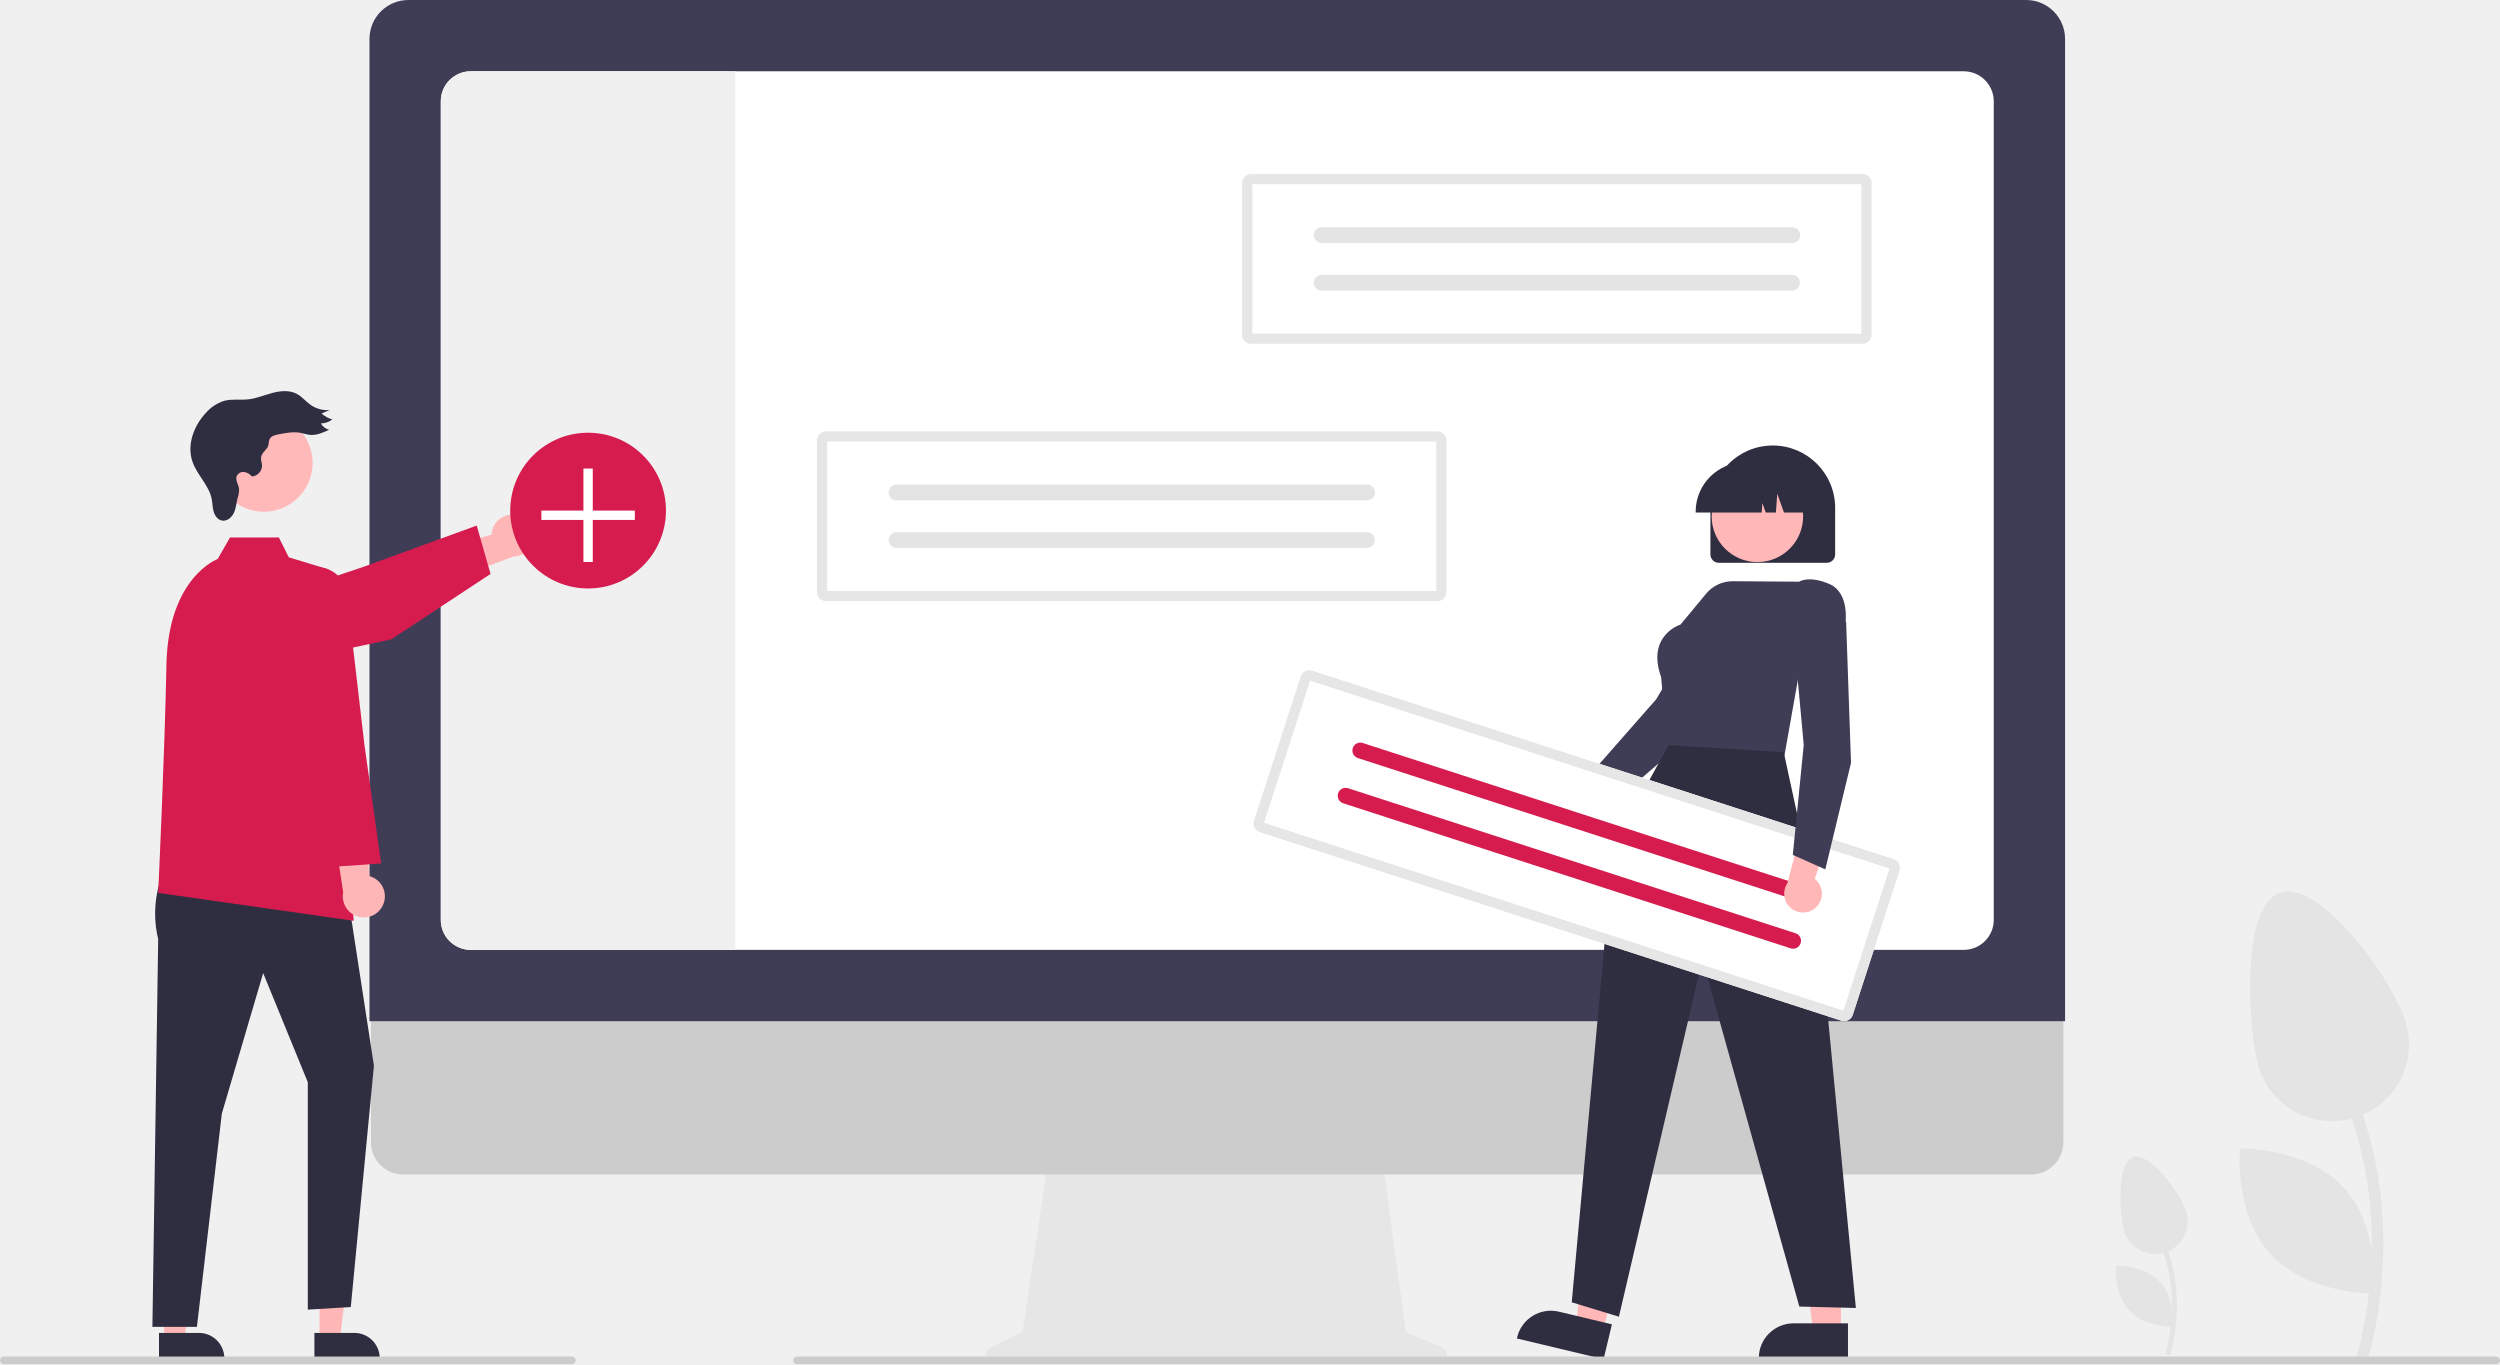
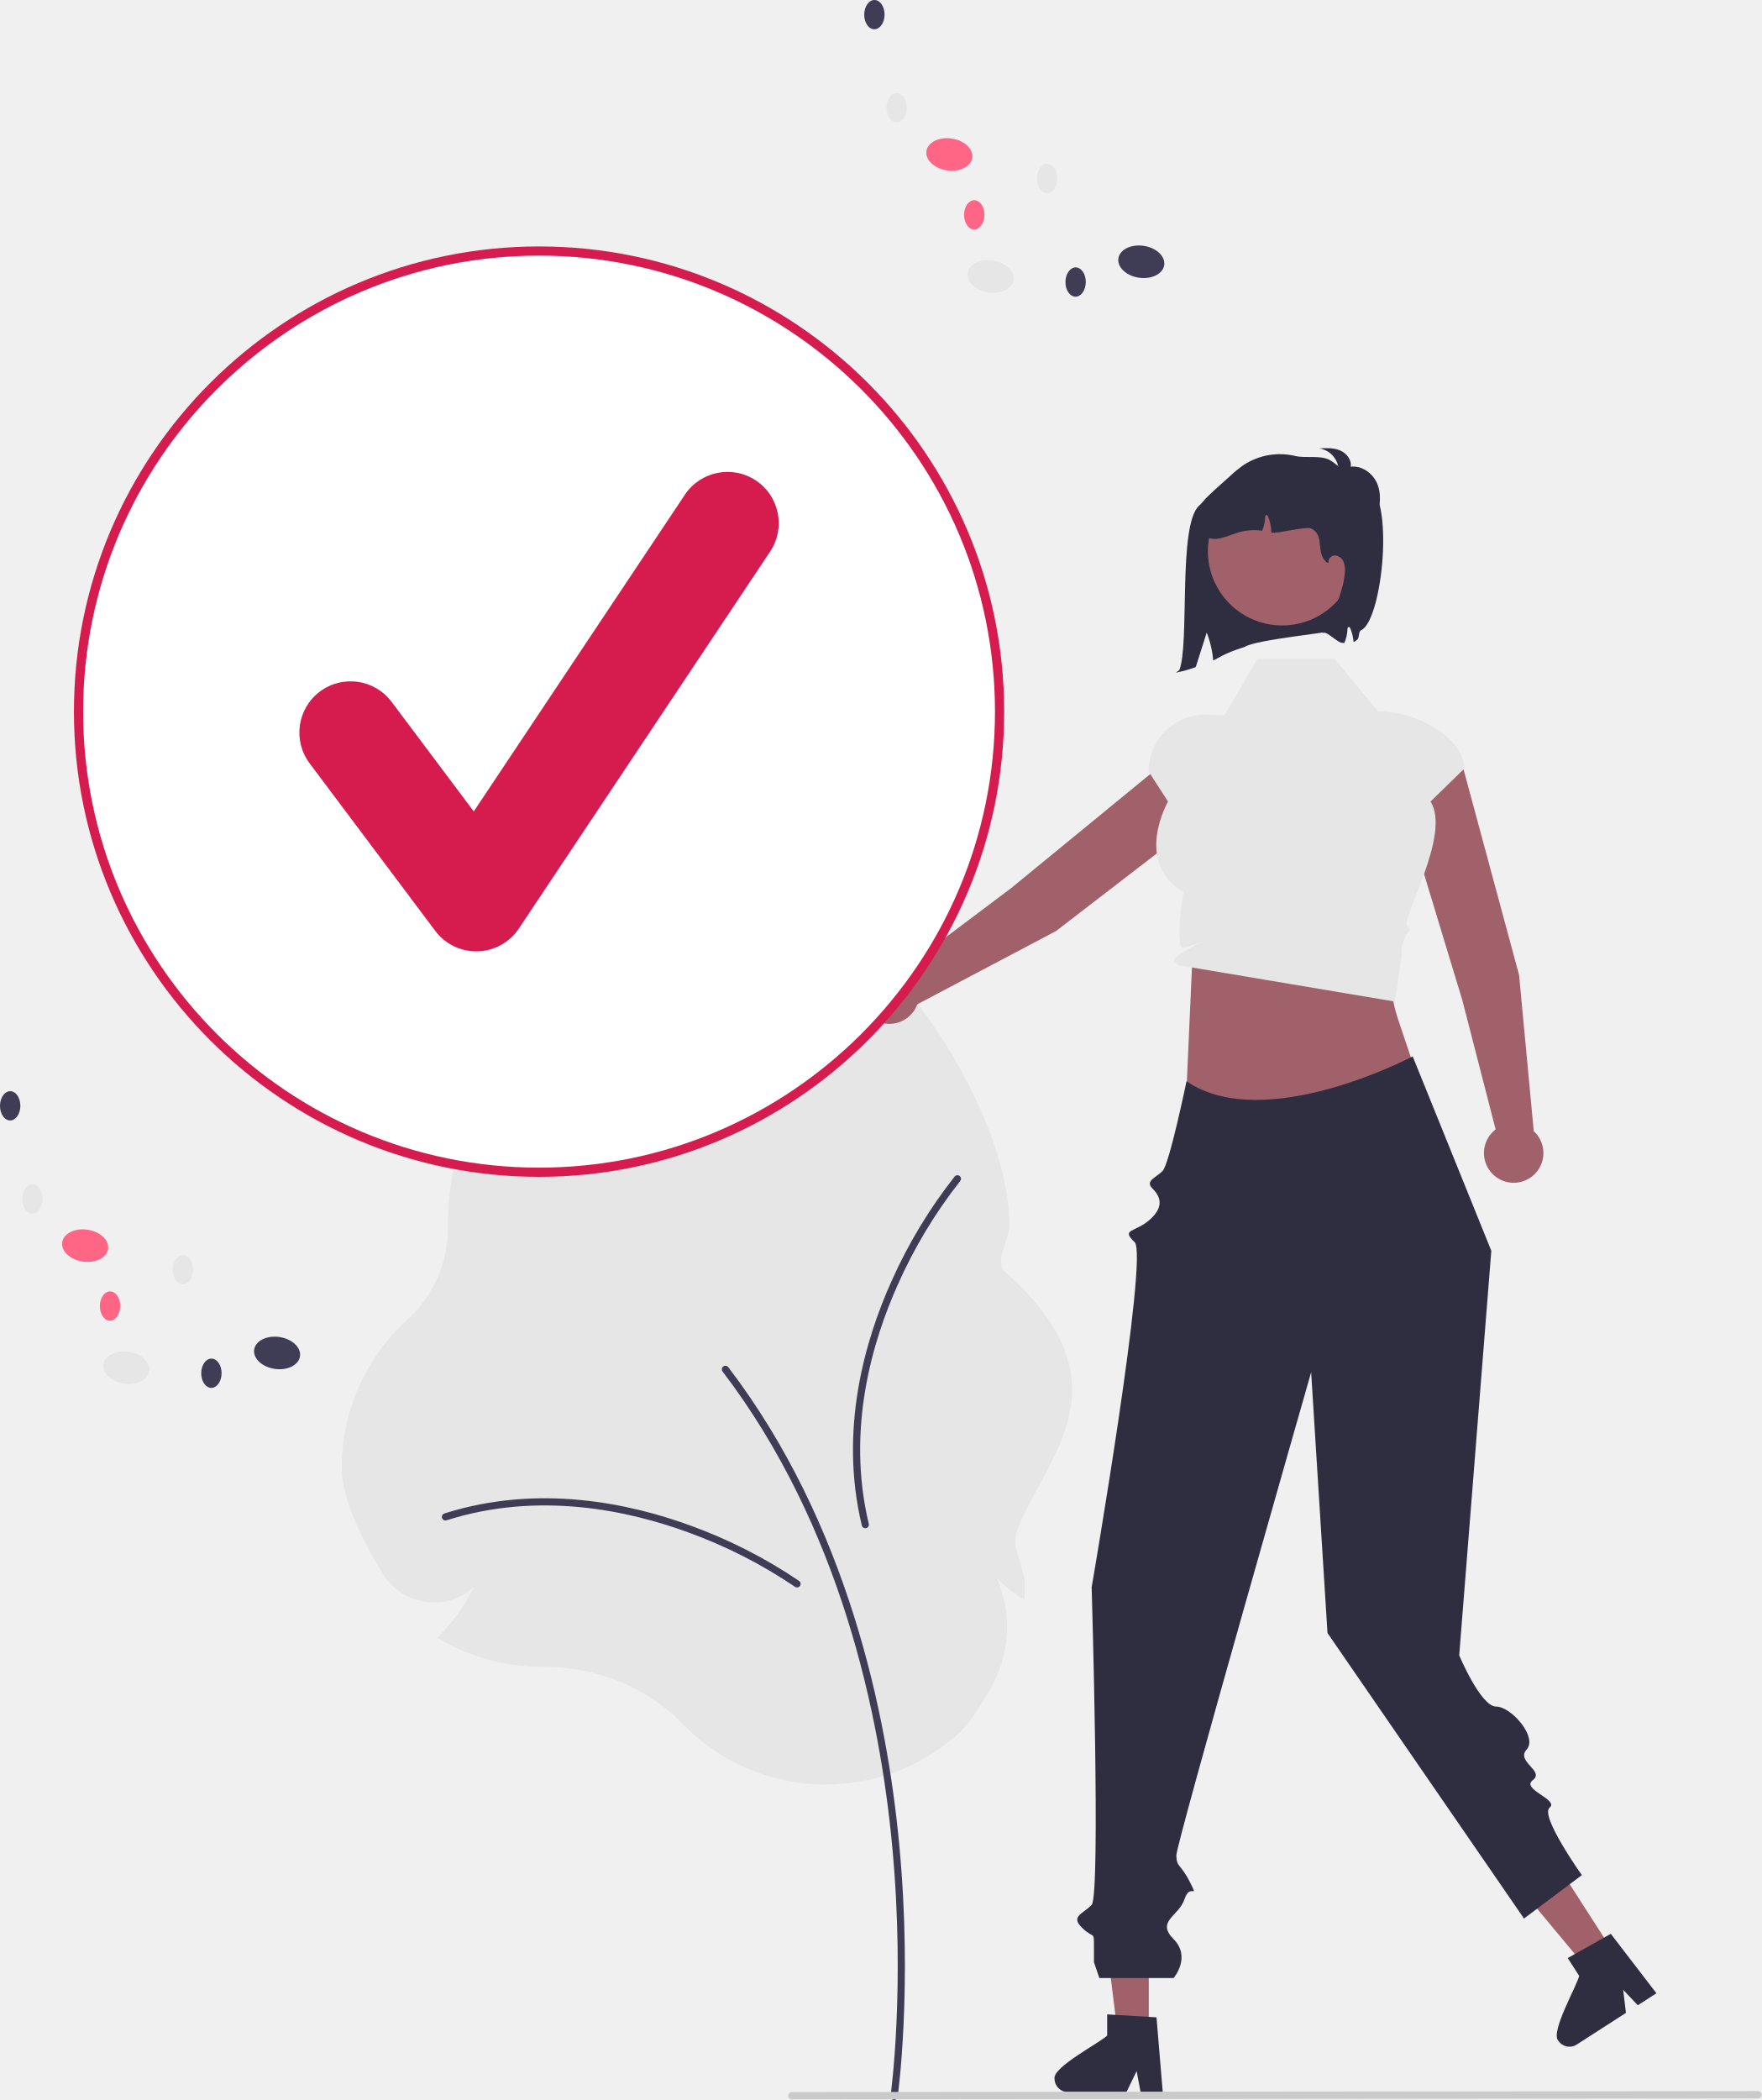
- <svg xmlns="http://www.w3.org/2000/svg" data-name="Layer 1" width="1005.563" height="548.695" viewBox="0 0 1005.563 548.695">
-   <path d="M970.113,720.75c.096-.288,9.414-29.119-7.077-54.845l-1.684,1.079c15.963,24.903,6.956,52.855,6.864,53.134Z" transform="translate(-97.21873 -175.6525)" fill="#e4e4e4" />
-   <path d="M951.243,669.605a13.113,13.113,0,1,0,25.662-5.412c-1.494-7.086-14.164-24.722-21.251-23.228S949.749,662.519,951.243,669.605Z" transform="translate(-97.21873 -175.6525)" fill="#e4e4e4" />
-   <path d="M953.633,702.748c6.324,6.834,17.638,6.649,17.638,6.649s1.06-11.266-5.264-18.1-17.638-6.649-17.638-6.649S947.308,695.914,953.633,702.748Z" transform="translate(-97.21873 -175.6525)" fill="#e4e4e4" />
-   <path d="M1049.489,722.75c.226-.68,22.216-68.718-16.702-129.429l-3.973,2.547c37.672,58.77,16.416,124.733,16.197,125.392Z" transform="translate(-97.21873 -175.6525)" fill="#e4e4e4" />
-   <path d="M1004.958,602.051a30.946,30.946,0,0,0,60.56-12.772c-3.527-16.723-33.426-58.343-50.15-54.816S1001.431,585.328,1004.958,602.051Z" transform="translate(-97.21873 -175.6525)" fill="#e4e4e4" />
-   <path d="M1010.597,680.267c14.925,16.128,41.625,15.69,41.625,15.69s2.502-26.586-12.423-42.714-41.625-15.69-41.625-15.69S995.672,664.139,1010.597,680.267Z" transform="translate(-97.21873 -175.6525)" fill="#e4e4e4" />
-   <path d="M677.315,717.627l-14.592-6.144-10.01-73.151H519.408L508.557,711.184l-13.055,6.527a3.1,3.1,0,0,0,1.387,5.873H676.112A3.1,3.1,0,0,0,677.315,717.627Z" transform="translate(-97.21873 -175.6525)" fill="#e6e6e6" />
-   <path d="M914.206,648.064H259.377a12.973,12.973,0,0,1-12.944-12.973V542.751h680.718v92.34A12.974,12.974,0,0,1,914.206,648.064Z" transform="translate(-97.21873 -175.6525)" fill="#ccc" />
-   <path d="M927.835,586.393h-682V191.292a15.657,15.657,0,0,1,15.64-15.639H912.195A15.657,15.657,0,0,1,927.835,191.292Z" transform="translate(-97.21873 -175.6525)" fill="#3f3d56" />
-   <path d="M887.106,204.328h-600.54a12.065,12.065,0,0,0-12.05,12.06v329.27a12.065,12.065,0,0,0,12.05,12.06h600.54a12.072,12.072,0,0,0,12.05-12.06v-329.27A12.072,12.072,0,0,0,887.106,204.328Z" transform="translate(-97.21873 -175.6525)" fill="#fff" />
-   <path d="M393.016,204.328v353.39H286.566a12.065,12.065,0,0,1-12.05-12.06v-329.27a12.065,12.065,0,0,1,12.05-12.06Z" transform="translate(-97.21873 -175.6525)" fill="#f0f0f0" />
-   <path d="M305.196,382.849a8.406,8.406,0,0,0-10.263,7.799l-28.653,8.447,11.862,10.014,25.391-9.557a8.452,8.452,0,0,0,1.663-16.703Z" transform="translate(-97.21873 -175.6525)" fill="#ffb6b6" />
-   <path d="M189.424,446.424a11.952,11.952,0,0,1-3.808-23.276l58.064-19.6,45.292-16.5,5.558,19.455-39.984,26.347-62.624,13.311A12.025,12.025,0,0,1,189.424,446.424Z" transform="translate(-97.21873 -175.6525)" fill="#d61c4e" />
-   <polygon points="128.541 538.792 136.693 538.792 140.572 507.347 128.539 507.347 128.541 538.792" fill="#ffb6b6" />
-   <path d="M223.68,711.783l16.055-.001h.001A10.232,10.232,0,0,1,249.967,722.014v.332l-26.287.001Z" transform="translate(-97.21873 -175.6525)" fill="#2f2e41" />
-   <polygon points="66.033 538.792 74.185 538.792 78.064 507.347 66.032 507.347 66.033 538.792" fill="#ffb6b6" />
-   <path d="M161.172,711.783l16.055-.001h.001A10.232,10.232,0,0,1,187.46,722.014v.332l-26.287.001Z" transform="translate(-97.21873 -175.6525)" fill="#2f2e41" />
-   <path d="M163.171,525.829a43.784,43.784,0,0,0-2.327,27.549l-2.327,155.984h17.905l10.024-85.782,16.624-56.523,17.954,43.888v91.471l17.289-1.034,9.31-97.086-10.64-69.157Z" transform="translate(-97.21873 -175.6525)" fill="#2f2e41" />
-   <path d="M228.671,404.471l-15.294-4.655-3.99-7.98H189.741l-4.959,8.645s-19.949,7.315-20.614,42.558-3.325,91.767-3.325,91.767l78.661,11.214Z" transform="translate(-97.21873 -175.6525)" fill="#d61c4e" />
-   <path d="M251.254,539.709A8.406,8.406,0,0,0,245.759,528.049l-2.306-29.783-12.261,9.521,4.069,26.823a8.452,8.452,0,0,0,15.992,5.099Z" transform="translate(-97.21873 -175.6525)" fill="#ffb6b6" />
-   <path d="M230.334,524.358l-17.458-44.588V415.748a11.951,11.951,0,0,1,23.821-1.385l7.1,60.871L250.52,522.966Z" transform="translate(-97.21873 -175.6525)" fill="#d61c4e" />
-   <circle cx="106.114" cy="186.2" r="19.632" fill="#ffb9b9" />
-   <path d="M204.618,355.885c-.919,1.179-2.178,2.244-2.38,3.725-.15,1.097.33,2.182.375,3.288a4.388,4.388,0,0,1-4.102,4.393,4.868,4.868,0,0,0-3.133-1.792,2.891,2.891,0,0,0-2.977,1.72c-.583,1.647.766,3.32.983,5.053a10.452,10.452,0,0,1-.612,3.766c-.497,1.989-.63,4.093-1.503,5.949s-2.813,3.451-4.822,3.041c-1.689-.345-2.832-1.981-3.305-3.639s-.451-3.416-.793-5.106c-1.111-5.491-5.837-9.559-7.691-14.845-2.376-6.773.478-14.521,5.398-19.749a16.076,16.076,0,0,1,7.489-4.849c3.066-.781,6.307-.22,9.452-.553,3.364-.357,6.526-1.724,9.795-2.593s6.921-1.196,9.893.42c2.073,1.127,3.574,3.071,5.505,4.427a11.548,11.548,0,0,0,7.587,2.031l-3.21,1.403a10.311,10.311,0,0,0,4.325,2.369,7.48,7.48,0,0,1-4.609,1.618,5.264,5.264,0,0,0,3.316,2.55c-2.438,1.144-5.026,2.317-7.706,2.059-1.313-.126-2.568-.593-3.865-.833-2.765-.512-5.604.019-8.365.548-1.45.278-3.23.545-3.962,1.939C205.091,353.386,205.557,354.68,204.618,355.885Z" transform="translate(-97.21873 -175.6525)" fill="#2f2e41" />
-   <circle cx="236.547" cy="205.371" r="31.32" fill="#d61c4e" />
-   <polygon points="255.339 205.371 238.427 205.371 238.427 188.458 234.668 188.458 234.668 205.371 217.755 205.371 217.755 209.129 234.668 209.129 234.668 226.042 238.427 226.042 238.427 209.129 255.339 209.129 255.339 205.371" fill="#fff" />
-   <path d="M600.474,245.661a3.647,3.647,0,0,0-3.643,3.643v60.998a3.647,3.647,0,0,0,3.643,3.643H846.377a3.647,3.647,0,0,0,3.643-3.643v-60.998a3.647,3.647,0,0,0-3.643-3.643Z" transform="translate(-97.21873 -175.6525)" fill="#fff" />
-   <path d="M600.474,245.661a3.647,3.647,0,0,0-3.643,3.643v60.998a3.647,3.647,0,0,0,3.643,3.643H846.377a3.647,3.647,0,0,0,3.643-3.643v-60.998a3.647,3.647,0,0,0-3.643-3.643Z" transform="translate(-97.21873 -175.6525)" fill="#e6e6e6" />
-   <path d="M600.93,309.847H845.921V249.759H600.93Z" transform="translate(-97.21873 -175.6525)" fill="#fff" />
-   <path d="M628.784,267.053a3.188,3.188,0,0,0,0,6.375H818.058a3.188,3.188,0,1,0,.003-6.375H628.784Z" transform="translate(-97.21873 -175.6525)" fill="#e4e4e4" />
-   <path d="M628.784,286.178a3.188,3.188,0,0,0,0,6.375H818.058a3.188,3.188,0,0,0,.014-6.375h-189.288Z" transform="translate(-97.21873 -175.6525)" fill="#e4e4e4" />
-   <path d="M429.474,349.161a3.647,3.647,0,0,0-3.643,3.643v60.998a3.647,3.647,0,0,0,3.643,3.643H675.377a3.647,3.647,0,0,0,3.643-3.643v-60.998a3.647,3.647,0,0,0-3.643-3.643Z" transform="translate(-97.21873 -175.6525)" fill="#fff" />
-   <path d="M429.474,349.161a3.647,3.647,0,0,0-3.643,3.643v60.998a3.647,3.647,0,0,0,3.643,3.643H675.377a3.647,3.647,0,0,0,3.643-3.643v-60.998a3.647,3.647,0,0,0-3.643-3.643Z" transform="translate(-97.21873 -175.6525)" fill="#e6e6e6" />
-   <path d="M429.93,413.347H674.921V353.259H429.93Z" transform="translate(-97.21873 -175.6525)" fill="#fff" />
-   <path d="M457.784,370.553a3.188,3.188,0,0,0,0,6.375H647.058a3.188,3.188,0,1,0,.003-6.375H457.784Z" transform="translate(-97.21873 -175.6525)" fill="#e4e4e4" />
-   <path d="M457.784,389.678a3.188,3.188,0,0,0,0,6.375H647.058a3.188,3.188,0,0,0,.014-6.375h-189.288Z" transform="translate(-97.21873 -175.6525)" fill="#e4e4e4" />
-   <path d="M729.211,512.874a7.536,7.536,0,0,0,6.404-9.619l21.793-15.566-12.988-5.001-18.704,15.549a7.577,7.577,0,0,0,3.494,14.638Z" transform="translate(-97.21873 -175.6525)" fill="#ffb7b7" />
-   <path d="M741.31,502.622l-7.23-12.348.154-.175,29.17-33.209,22.648-38.623,19.667,2.507.29,5.945-.059.089L774.704,473.777l-.033.028Z" transform="translate(-97.21873 -175.6525)" fill="#3f3d56" />
-   <polygon points="740.467 535.914 729.346 535.913 724.054 493.014 740.469 493.015 740.467 535.914" fill="#ffb7b7" />
-   <path d="M840.523,722.347l-35.862-.001v-.454a13.959,13.959,0,0,1,13.958-13.958H818.62l21.903.001Z" transform="translate(-97.21873 -175.6525)" fill="#2f2e41" />
-   <polygon points="644.748 535.55 633.93 532.967 638.746 490.012 654.712 493.824 644.748 535.55" fill="#ffb7b7" />
-   <path d="M742.222,722.347l-34.881-8.329.105-.441a13.959,13.959,0,0,1,16.818-10.335l.001 0,21.304,5.087Z" transform="translate(-97.21873 -175.6525)" fill="#2f2e41" />
-   <path d="M785.191,398.654V379.933a25.086,25.086,0,0,1,50.173,0v18.721a3.374,3.374,0,0,1-3.37,3.37h-43.433A3.374,3.374,0,0,1,785.191,398.654Z" transform="translate(-97.21873 -175.6525)" fill="#2f2e41" />
-   <circle cx="706.868" cy="207.695" r="18.392" fill="#ffb7b7" />
-   <path d="M779.256,381.431a19.867,19.867,0,0,1,19.844-19.844h3.744a19.867,19.867,0,0,1,19.844,19.844v.374h-7.913l-2.699-7.557-.54,7.557h-4.089l-1.362-3.813-.272,3.813H779.256Z" transform="translate(-97.21873 -175.6525)" fill="#2f2e41" />
-   <path d="M814.815,480.421l-46.83-1.782-2.618-30.637c-2.019-5.608-2.052-10.423-.097-14.31a14.324,14.324,0,0,1,7.908-6.835l10.247-12.376a13.947,13.947,0,0,1,10.83-5.048l26.623.182c.642-.386,4.535-2.364,12.212.964,8.327,3.61,6.393,16.147,6.373,16.273l-.019.118-.091.077-17.71,14.914Z" transform="translate(-97.21873 -175.6525)" fill="#3f3d56" />
-   <polygon points="671.139 299.694 648.988 340.08 632.194 523.817 651.169 529.612 684.756 385.882 723.736 525.534 746.481 526.103 730.994 364.944 717.46 302.548 671.139 299.694" fill="#2f2e41" />
-   <path d="M624.995,445.41a3.647,3.647,0,0,0-4.589,2.342L601.596,505.778a3.647,3.647,0,0,0,2.342,4.589L837.857,586.196a3.647,3.647,0,0,0,4.589-2.342l18.81-58.025a3.647,3.647,0,0,0-2.342-4.589Z" transform="translate(-97.21873 -175.6525)" fill="#fff" />
-   <path d="M624.995,445.41a3.647,3.647,0,0,0-4.589,2.342L601.596,505.778a3.647,3.647,0,0,0,2.342,4.589L837.857,586.196a3.647,3.647,0,0,0,4.589-2.342l18.81-58.025a3.647,3.647,0,0,0-2.342-4.589Z" transform="translate(-97.21873 -175.6525)" fill="#e6e6e6" />
-   <path d="M605.635,506.609l233.053,75.548,18.529-57.159-233.053-75.548Z" transform="translate(-97.21873 -175.6525)" fill="#fff" />
-   <path d="M645.328,474.49a3.188,3.188,0,0,0-1.966,6.065l180.05,58.366a3.188,3.188,0,1,0,1.969-6.064l-.003-.001Z" transform="translate(-97.21873 -175.6525)" fill="#d61c4e" />
-   <path d="M639.431,492.683a3.188,3.188,0,0,0-1.966,6.065L817.514,557.114a3.188,3.188,0,0,0,1.979-6.06l-.014-.004Z" transform="translate(-97.21873 -175.6525)" fill="#d61c4e" />
-   <path d="M827.539,540.728a7.536,7.536,0,0,0-.397-11.549l8.648-25.347-13.47,3.5-6.147,23.533a7.577,7.577,0,0,0,11.366,9.863Z" transform="translate(-97.21873 -175.6525)" fill="#ffb7b7" />
-   <path d="M831.402,525.347,818.333,519.521l4.391-44.216-4.087-44.586,17.446-9.418,3.698,4.663.004.106,1.96,56.38-.01.043Z" transform="translate(-97.21873 -175.6525)" fill="#3f3d56" />
-   <path d="M1101.255,724.347l-683.448,0a1.567,1.567,0,0,1-1.539-1.134,1.529,1.529,0,0,1,1.477-1.919l683.385,0a1.615,1.615,0,0,1,1.616,1.194A1.528,1.528,0,0,1,1101.255,724.347Z" transform="translate(-97.21873 -175.6525)" fill="#ccc" />
-   <path d="M327.255,724.347l-228.448,0a1.567,1.567,0,0,1-1.539-1.134,1.529,1.529,0,0,1,1.477-1.919l228.385,0a1.615,1.615,0,0,1,1.616,1.194A1.528,1.528,0,0,1,327.255,724.347Z" transform="translate(-97.21873 -175.6525)" fill="#ccc" />
+ <svg xmlns="http://www.w3.org/2000/svg" data-name="Layer 1" width="574.903" height="685.123" viewBox="0 0 574.903 685.123">
+   <path d="M535.214,669.761C523.774,657.964,507.197,651.198,489.732,651.198l-.674.002a64.944,64.944,0,0,1-32.739-8.841l-1.034-.603.833-.858a63.301,63.301,0,0,0,11.163-15.805,19.141,19.141,0,0,1-15.448,4.99,19.6,19.6,0,0,1-14.389-9.216c-6.104-9.904-13.38-23.957-13.38-34.662a65.142,65.142,0,0,1,21.252-48.069,40.565,40.565,0,0,0,13.4-30.246l-.003-.811a92.001,92.001,0,0,1,2.731-22.263l.184-.735.757.026a62.195,62.195,0,0,0,14.543-1.218,49.089,49.089,0,0,1-13.043-3.469l-.814-.329.276-.834c19.04-11.789,62.02-5.684,86.966-62.76,20.228-46.281,91.6,41.084,91.6,91.583,0,5.153-5.1,11.962-1.282,15.368,41.267,36.816,12.793,60.458,3.816,84.246-2.13,5.644,2.488,11.84,2.488,17.947,0,1.036-.026,2.106-.079,3.179l-.079,1.65-1.376-.916a45.575,45.575,0,0,1-7.526-6.173,39.718,39.718,0,0,1-1.26,34.289c-4.325,8.162-8.509,14.006-12.435,17.367a64.93,64.93,0,0,1-88.969-4.275Z" transform="translate(-312.5483 -107.4383)" fill="#e6e6e6" />
+   <path d="M604.304,792.562a1.169,1.169,0,0,0,1.156-1.004c.05-.349,4.914-35.429.545-82.053-4.034-43.058-16.99-105.076-55.801-156.011a1.169,1.169,0,1,0-1.859,1.417c38.475,50.495,51.327,112.058,55.333,154.812,4.343,46.352-.483,81.159-.532,81.505a1.17,1.17,0,0,0,1.159,1.334Z" transform="translate(-312.5483 -107.4383)" fill="#3f3d56" />
+   <path d="M572.632,625.34a1.169,1.169,0,0,0,.688-2.114,161.099,161.099,0,0,0-35.565-18.104c-19.622-7.184-49.46-13.696-80.177-3.92a1.169,1.169,0,1,0,.709,2.227c30.088-9.575,59.385-3.171,78.664,3.888a158.452,158.452,0,0,1,34.994,17.8A1.164,1.164,0,0,0,572.632,625.34Z" transform="translate(-312.5483 -107.4383)" fill="#3f3d56" />
+   <path d="M626.129,492.1a1.169,1.169,0,0,0-2.059-.839,161.099,161.099,0,0,0-20.619,34.169c-8.578,19.053-17.222,48.345-9.684,79.687a1.169,1.169,0,1,0,2.273-.547c-7.384-30.7,1.114-59.459,9.543-78.18a158.452,158.452,0,0,1,20.274-33.622A1.164,1.164,0,0,0,626.129,492.1Z" transform="translate(-312.5483 -107.4383)" fill="#3f3d56" />
+   <path d="M851.583,791.324H758.534l-.4-.726c-1.19-2.158-2.338-4.444-3.412-6.793-9.585-20.519-13.636-43.988-17.21-64.693L734.821,703.505a9.636,9.636,0,0,1,15.169-9.427q21.211,15.435,42.439,30.839c5.358,3.899,11.478,8.411,17.339,13.288.565-2.746,1.157-5.501,1.748-8.217a9.643,9.643,0,0,1,17.61-3.045l10.887,17.491c7.94,12.773,14.949,25.36,13.521,38.936a2.122,2.122,0,0,1-.037.493,30.693,30.693,0,0,1-1.58,6.536Z" transform="translate(-312.5483 -107.4383)" fill="#f0f0f0" />
+   <path d="M808.232,425.513l-17.958-66.467a11.113,11.113,0,0,0-13.48-7.834l0,0a11.113,11.113,0,0,0-7.843,14.092l20.77,68.471,10.867,42.138a9.698,9.698,0,1,0,12.434.555Z" transform="translate(-312.5483 -107.4383)" fill="#a0616a" />
+   <path d="M657.122,411.198l54.563-41.991a11.113,11.113,0,0,0,2.089-15.451l0,0a11.113,11.113,0,0,0-16.02-1.863L642.414,397.249l-34.788,26.143a9.698,9.698,0,1,0,4.238,11.702Z" transform="translate(-312.5483 -107.4383)" fill="#a0616a" />
+   <path d="M701.593,420.851l-2.405,53.714,75.516-16.413c-6.428-21.584-10.798-25.265-5.968-40.286Z" transform="translate(-312.5483 -107.4383)" fill="#a0616a" />
+   <path d="M748.026,322.378H722.863l-10.806,18.491-5.149-.284a18.55,18.55,0,0,0-19.573,18.522v0l6.344,9.833s-11.346,19.773,4.998,29.501c0,0-2.915,18.328,0,18.131s9.629-3.927,2.915-.197-6.213,4.231-5.345,5.1l.869.869L767.717,434.198s2.065-13.686,2.288-16.128-1.27,3.527.223-2.441,3.73-3.73,1.492-5.968,14.501-29.966,7.624-40.721l11.027-10.755v0c0-10.317-16.57-18.68-26.887-18.68h-1.322Z" transform="translate(-312.5483 -107.4383)" fill="#e6e6e6" />
+   <polygon points="374.852 663.178 364.667 663.178 359.822 623.895 374.853 623.896 374.852 663.178" fill="#a0616a" />
+   <path d="M656.661,785.643a4.332,4.332,0,0,0,4.304,4.313H680.137l.594-1.231,2.712-5.596,1.05,5.596.232,1.231h7.231l-.103-1.24-1.928-23.123-2.522-.155-10.899-.646-2.677-.164v6.904C671.795,773.694,655.852,781.864,656.661,785.643Z" transform="translate(-312.5483 -107.4383)" fill="#2f2e41" />
+   <polygon points="526.21 636.502 517.645 642.012 492.317 611.596 504.959 603.465 526.21 636.502" fill="#a0616a" />
+   <path d="M821.037,773.209a4.332,4.332,0,0,0,5.953,1.298l16.124-10.372-.166-1.357-.747-6.173,3.911,4.138.862.91,6.082-3.912-.758-.987-14.132-18.403-2.205,1.234-9.515,5.354-2.34,1.311,3.735,5.806C827.3,754.971,818.312,770.468,821.037,773.209Z" transform="translate(-312.5483 -107.4383)" fill="#2f2e41" />
+   <path d="M886.267,792.042l-315.358.307a1.191,1.191,0,0,1,0-2.381l315.358-.307a1.191,1.191,0,0,1,0,2.381Z" transform="translate(-312.5483 -107.4383)" fill="#cacaca" />
+   <path d="M773.52,452.085s-48.271,25.533-73.803,8.113c0,0-5.585,27.05-7.823,29.288s-5.804,3.213-3.275,5.71,3.937,5.868-.87,10.151-9.6,2.924-4.966,7.333-14.016,112.584-14.016,112.584,2.984,100.598,0,103.64-6.973,3.724-3.113,7.486,3.859.844,3.859,6.034v5.189l1.766,5.158H695.502s5.846-6.791,0-12.688,1.779-7.512,3.562-13.046,4.767.434,1.783-5.534-4.417-4.833-4.447-8.758,43.986-157.607,43.986-157.607l5.331,85.061,64.125,93.156,18.875-14.156s-13.742-19.345-10.529-22.005-9.471-5.995-5.471-8.995-5.629-6.023-2-10-5-14-10-14-12.017-16.708-12.017-16.708l10.475-131.992Z" transform="translate(-312.5483 -107.4383)" fill="#2f2e41" />
+   <path d="M722.357,268.084c-.341.449-3.063.207-6.336-.271-6.471-.945-7.353.178-12.191,4.578-7.008,6.374-3.023,45.253-6.467,53.677l-1.113.82a40.018,40.018,0,0,0,6.479-1.813c1.189-3.752,2.381-7.515,3.581-11.264a32.988,32.988,0,0,1,2.115,9.097c1.666-.657,3.322-2.263,10.282-4.416,3.505-2.378,28.862-4.768,32.121-5.814C759.104,284.528,745.772,273.145,722.357,268.084Z" transform="translate(-312.5483 -107.4383)" fill="#2f2e41" />
+   <circle cx="418.37" cy="179.82" r="24.231" fill="#a0616a" />
+   <path d="M746.174,265.948a10.824,10.824,0,0,1-3.873-1.358,3.682,3.682,0,0,1-1.763-3.485c.299-1.722,2.245-2.75,3.989-2.645a10.85,10.85,0,0,1,4.808,1.946,7.453,7.453,0,0,0-6.349-6.679c2.294-.124,4.679-.233,6.8.65s3.889,3.067,3.506,5.332c3.566-.459,7.083,2.025,8.556,5.306s1.18,7.133.004,10.531a3.719,3.719,0,0,1-1.864,2.464c-1.2.456-2.492-.308-3.532-1.061a84.448,84.448,0,0,1-14.729-13.603" transform="translate(-312.5483 -107.4383)" fill="#2f2e41" />
+   <path d="M756.739,313.02c-1.027.484-.492,2.283-1.291,3.089a3.281,3.281,0,0,1-1.224.761,14.726,14.726,0,0,0-1.037-4.372c-.104-.254-.276-.537-.545-.515-.313.037-.395.448-.403.753a12.641,12.641,0,0,1-.992,4.409c-.007.015-.015.037-.022.052-.231-.007-.47-.015-.694-.022-1.731-.067-5.565-4.513-6.416-3.006,2.999-5.319,6.655-13.317,7.214-19.397a8.603,8.603,0,0,0-.276-3.805,3.362,3.362,0,0,0-2.798-2.313,2.141,2.141,0,0,0-2.216,2.447l-.433-.06c-4.014-3.268-.552-8.945-5.222-11.19-1.582-.761-11.265,1.783-12.973,1.335a14.705,14.705,0,0,0-1.082-5.245c-.104-.254-.276-.537-.545-.515-.313.037-.395.448-.403.753a12.641,12.641,0,0,1-.992,4.409,18.479,18.479,0,0,0-7.095.373c-2.044.537-3.984,1.462-6.035,1.955a7.803,7.803,0,0,1-6.132-.671c-2.604-1.746-3.059-5.61-1.761-8.46a16.662,16.662,0,0,1,3.745-4.834c1.171-1.134,2.387-2.223,3.603-3.312q1.634-1.466,3.268-2.932a39.838,39.838,0,0,1,4.372-3.566A21.57,21.57,0,0,1,735.194,256.202c3.432.821,8.02-.336,11.161,1.268,1.641.843,5.274,4.073,6.714,5.222,3.685,2.932,1.191.543,5.222,2.238C767.903,268.973,763.652,309.765,756.739,313.02Z" transform="translate(-312.5483 -107.4383)" fill="#2f2e41" />
+   <circle cx="175.897" cy="232.17" r="150.273" fill="#fff" />
+   <path d="M488.445,491.381c-83.688,0-151.772-68.085-151.772-151.772s68.085-151.772,151.772-151.772,151.772,68.085,151.772,151.772S572.132,491.381,488.445,491.381Zm0-300.545c-82.033,0-148.772,66.739-148.772,148.772S406.412,488.381,488.445,488.381,637.217,421.641,637.217,339.608,570.478,190.836,488.445,190.836Z" transform="translate(-312.5483 -107.4383)" fill="#d61c4e" />
+   <path d="M467.945,417.818a16.711,16.711,0,0,1-13.371-6.688L413.577,356.467A16.715,16.715,0,1,1,440.322,336.41l26.821,35.759,68.887-103.33a16.716,16.716,0,0,1,27.817,18.545L481.855,410.374a16.723,16.723,0,0,1-13.445,7.439C468.255,417.816,468.1,417.818,467.945,417.818Z" transform="translate(-312.5483 -107.4383)" fill="#d61c4e" />
+   <ellipse cx="635.792" cy="197.637" rx="5.257" ry="7.557" transform="translate(36.12401 690.9097) rotate(-81.72174)" fill="#e6e6e6" />
+   <ellipse cx="684.963" cy="192.839" rx="5.257" ry="7.557" transform="matrix(0.14398, -0.98958, 0.98958, 0.14398, 82.96384, 735.4616)" fill="#3f3d56" />
+   <ellipse cx="622.327" cy="157.829" rx="5.257" ry="7.557" transform="matrix(0.14398, -0.98958, 0.98958, 0.14398, 63.99142, 643.5088)" fill="#ff6584" />
+   <ellipse cx="605.116" cy="142.586" rx="4.776" ry="3.322" transform="translate(145.411 639.1683) rotate(-89.56675)" fill="#e6e6e6" />
+   <ellipse cx="597.871" cy="112.214" rx="4.776" ry="3.322" transform="translate(168.5908 601.7809) rotate(-89.56675)" fill="#3f3d56" />
+   <ellipse cx="654.216" cy="165.666" rx="4.776" ry="3.322" transform="translate(171.0595 711.1721) rotate(-89.56675)" fill="#e6e6e6" />
+   <ellipse cx="630.454" cy="177.53" rx="4.776" ry="3.322" transform="translate(135.6137 699.1853) rotate(-89.56675)" fill="#ff6584" />
+   <ellipse cx="663.531" cy="199.458" rx="4.776" ry="3.322" transform="translate(146.5138 754.0236) rotate(-89.56675)" fill="#3f3d56" />
+   <ellipse cx="353.792" cy="553.637" rx="5.257" ry="7.557" transform="translate(-557.5641 716.5909) rotate(-81.72174)" fill="#e6e6e6" />
+   <ellipse cx="402.963" cy="548.839" rx="5.257" ry="7.557" transform="translate(-510.7243 761.1428) rotate(-81.72174)" fill="#3f3d56" />
+   <ellipse cx="340.327" cy="513.829" rx="5.257" ry="7.557" transform="translate(-529.6967 669.19) rotate(-81.72174)" fill="#ff6584" />
+   <ellipse cx="323.116" cy="498.586" rx="4.776" ry="3.322" transform="translate(-490.4465 710.4845) rotate(-89.56675)" fill="#e6e6e6" />
+   <ellipse cx="315.871" cy="468.214" rx="4.776" ry="3.322" transform="translate(-467.2667 673.097) rotate(-89.56675)" fill="#3f3d56" />
+   <ellipse cx="372.216" cy="521.666" rx="4.776" ry="3.322" transform="translate(-464.798 782.4883) rotate(-89.56675)" fill="#e6e6e6" />
+   <ellipse cx="348.454" cy="533.53" rx="4.776" ry="3.322" transform="translate(-500.2437 770.5014) rotate(-89.56675)" fill="#ff6584" />
+   <ellipse cx="381.531" cy="555.458" rx="4.776" ry="3.322" transform="translate(-489.3437 825.3397) rotate(-89.56675)" fill="#3f3d56" />
</svg>
